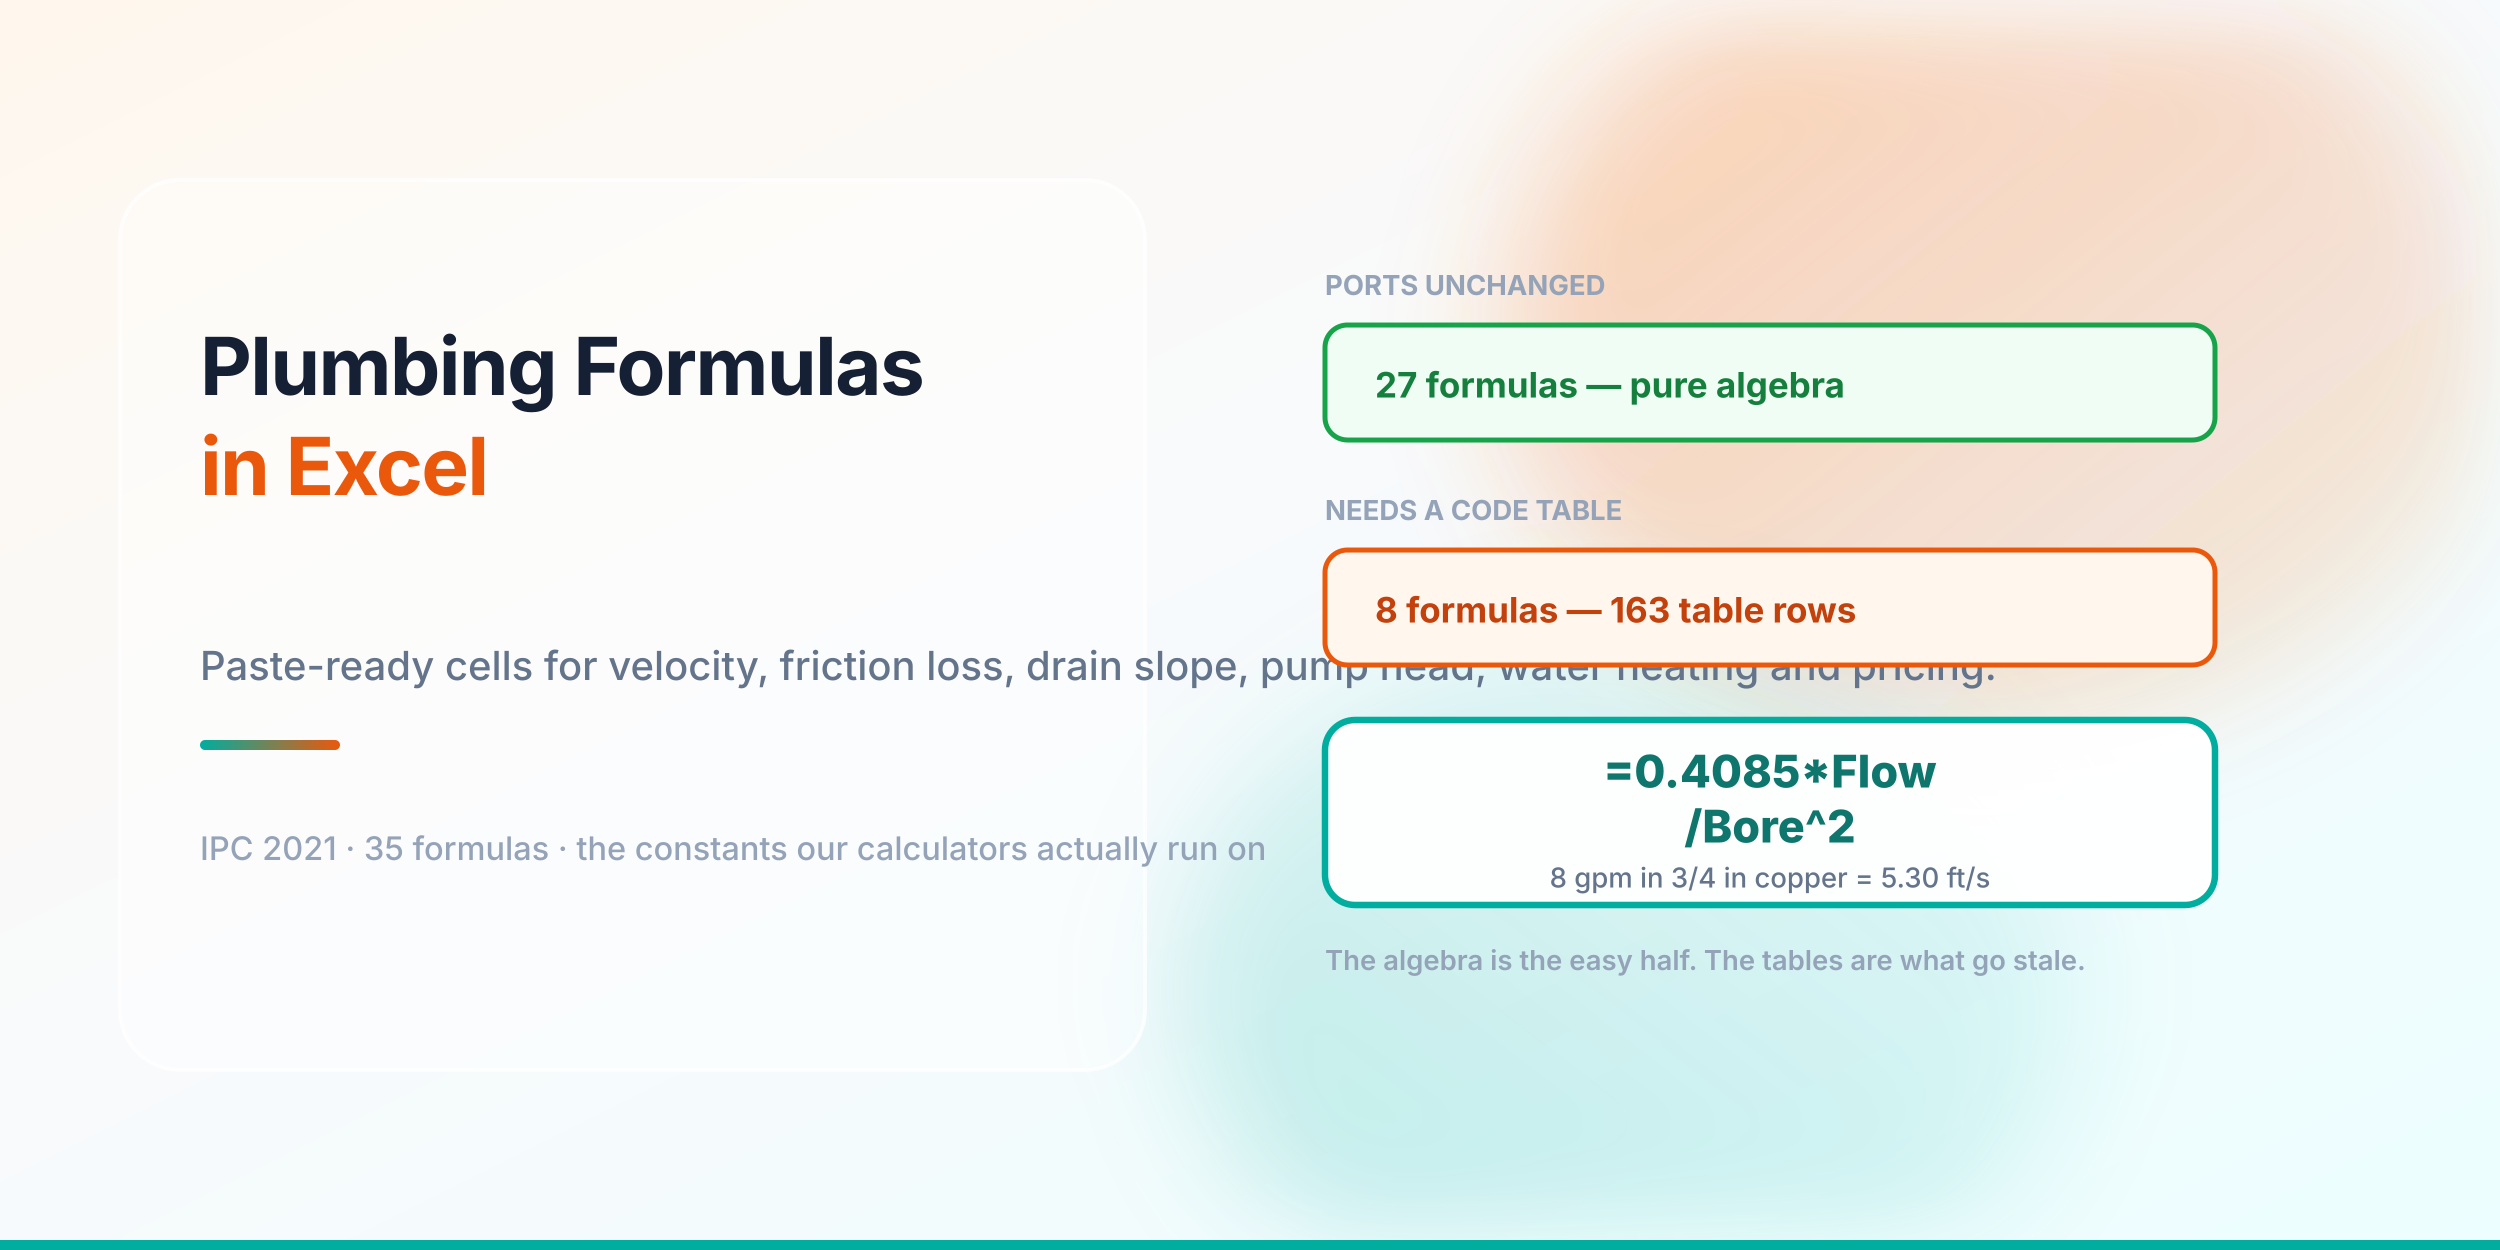
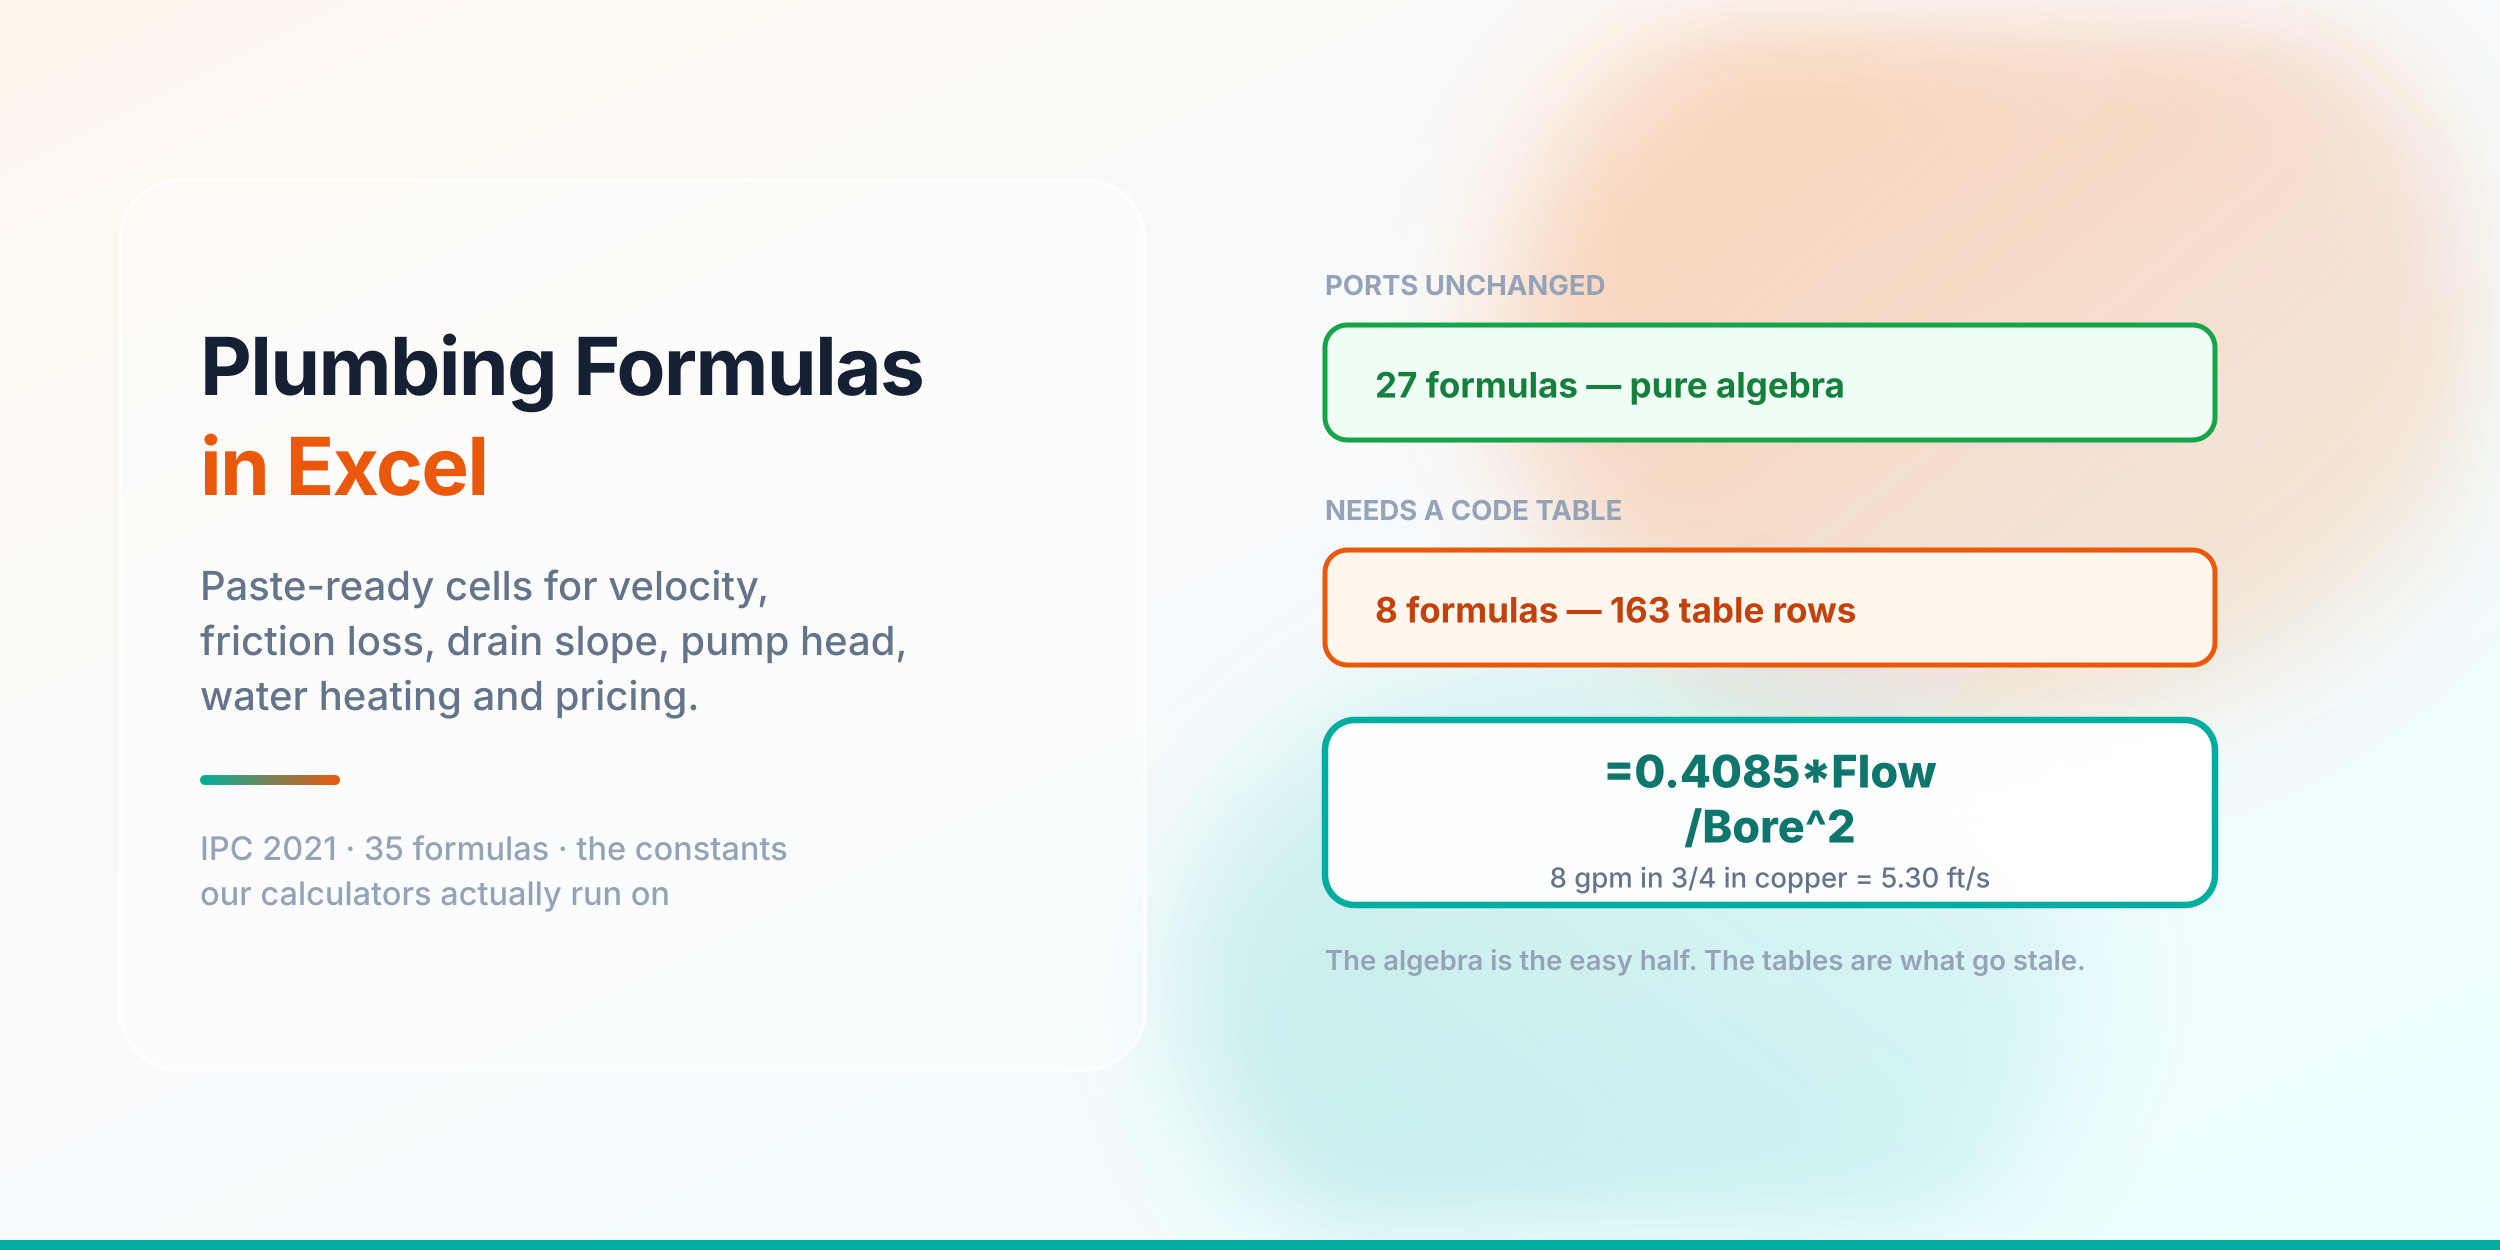
<svg xmlns="http://www.w3.org/2000/svg" viewBox="0 0 1000 500" fill="none" role="img" aria-labelledby="excelFormulasHeroTitle excelFormulasHeroDesc">
  <defs>
    <linearGradient id="excelFormulasBg" x1="0%" y1="0%" x2="100%" y2="100%">
      <stop offset="0%" stop-color="#FFF7ED" />
      <stop offset="45%" stop-color="#F8FAFC" />
      <stop offset="100%" stop-color="#ECFEFF" />
    </linearGradient>
    <linearGradient id="excelFormulasOrange" x1="0%" y1="0%" x2="100%" y2="100%">
      <stop offset="0%" stop-color="#FB923C" stop-opacity="0.38" />
      <stop offset="100%" stop-color="#EA580C" stop-opacity="0.08" />
    </linearGradient>
    <linearGradient id="excelFormulasTeal" x1="0%" y1="100%" x2="100%" y2="0%">
      <stop offset="0%" stop-color="#01AD9F" stop-opacity="0.22" />
      <stop offset="100%" stop-color="#14B8A6" stop-opacity="0.06" />
    </linearGradient>
    <linearGradient id="excelFormulasAccentBar" x1="0%" y1="0%" x2="100%" y2="0%">
      <stop offset="0%" stop-color="#01AD9F" />
      <stop offset="100%" stop-color="#EA580C" />
    </linearGradient>
    <filter id="excelFormulasBlur" x="-20%" y="-20%" width="140%" height="140%">
      <feGaussianBlur stdDeviation="24" />
    </filter>
  </defs>
  <rect width="1000" height="500" fill="url(#excelFormulasBg)" />
  <ellipse cx="800" cy="136" rx="200" ry="160" fill="url(#excelFormulasOrange)" filter="url(#excelFormulasBlur)" />
  <ellipse cx="652" cy="392" rx="180" ry="140" fill="url(#excelFormulasTeal)" filter="url(#excelFormulasBlur)" />
  <rect x="48" y="72" width="410" height="356" rx="24" fill="#FFFFFF" fill-opacity="0.42" stroke="#FFFFFF" stroke-width="1.5" stroke-opacity="0.8" />
  <text x="80" y="158" fill="#152035" font-family="system-ui, -apple-system, sans-serif" font-size="32" font-weight="700" letter-spacing="-0.02em">
    <tspan x="80" dy="0">Plumbing Formulas</tspan>
    <tspan x="80" dy="40" fill="#EA580C">in Excel</tspan>
  </text>
-   <text x="80" y="272" fill="#64748B" font-family="system-ui, -apple-system, sans-serif" font-size="16" font-weight="500">Paste-ready cells for velocity, friction loss, drain slope, pump head, water heating and pricing.</text>
-   <rect x="80" y="296" width="56" height="4" rx="2" fill="url(#excelFormulasAccentBar)" />
-   <text x="80" y="344" fill="#94A3B8" font-family="system-ui, -apple-system, sans-serif" font-size="13" font-weight="500">IPC 2021 · 35 formulas · the constants our calculators actually run on</text>
+   <text x="80" y="240" fill="#64748B" font-family="system-ui, -apple-system, sans-serif" font-size="16" font-weight="500">
+     <tspan x="80" dy="0">Paste-ready cells for velocity,</tspan>
+     <tspan x="80" dy="22">friction loss, drain slope, pump head,</tspan>
+     <tspan x="80" dy="22">water heating and pricing.</tspan>
+   </text>
+   <rect x="80" y="310" width="56" height="4" rx="2" fill="url(#excelFormulasAccentBar)" />
+   <text x="80" y="344" fill="#94A3B8" font-family="system-ui, -apple-system, sans-serif" font-size="13" font-weight="500">
+     <tspan x="80" dy="0">IPC 2021 · 35 formulas · the constants</tspan>
+     <tspan x="80" dy="18">our calculators actually run on</tspan>
+   </text>
  <g font-family="system-ui, -apple-system, sans-serif">
    <text x="530" y="118" fill="#94A3B8" font-size="11" font-weight="700">PORTS UNCHANGED</text>
    <rect x="530" y="130" width="356" height="46" rx="9" fill="#F0FDF4" stroke="#16A34A" stroke-width="2" />
    <text x="550" y="159" fill="#15803D" font-size="14" font-weight="700">27 formulas — pure algebra</text>
    <text x="530" y="208" fill="#94A3B8" font-size="11" font-weight="700">NEEDS A CODE TABLE</text>
    <rect x="530" y="220" width="356" height="46" rx="9" fill="#FFF7ED" stroke="#EA580C" stroke-width="2" />
    <text x="550" y="249" fill="#C2410C" font-size="14" font-weight="700">8 formulas — 163 table rows</text>
    <rect x="530" y="288" width="356" height="74" rx="12" fill="#FFFFFF" fill-opacity="0.95" stroke="#01AD9F" stroke-width="2.6" />
    <text x="708" y="315" text-anchor="middle" fill="#0F766E" font-size="18" font-weight="800">=0.4085*Flow</text>
    <text x="708" y="337" text-anchor="middle" fill="#0F766E" font-size="18" font-weight="800">/Bore^2</text>
    <text x="708" y="355" text-anchor="middle" fill="#64748B" font-size="11" font-weight="500">8 gpm in 3/4 in copper = 5.30 ft/s</text>
    <text x="530" y="388" fill="#94A3B8" font-size="11" font-weight="600">The algebra is the easy half. The tables are what go stale.</text>
  </g>
  <rect x="0" y="496" width="1000" height="4" fill="#01AD9F" />
</svg>
